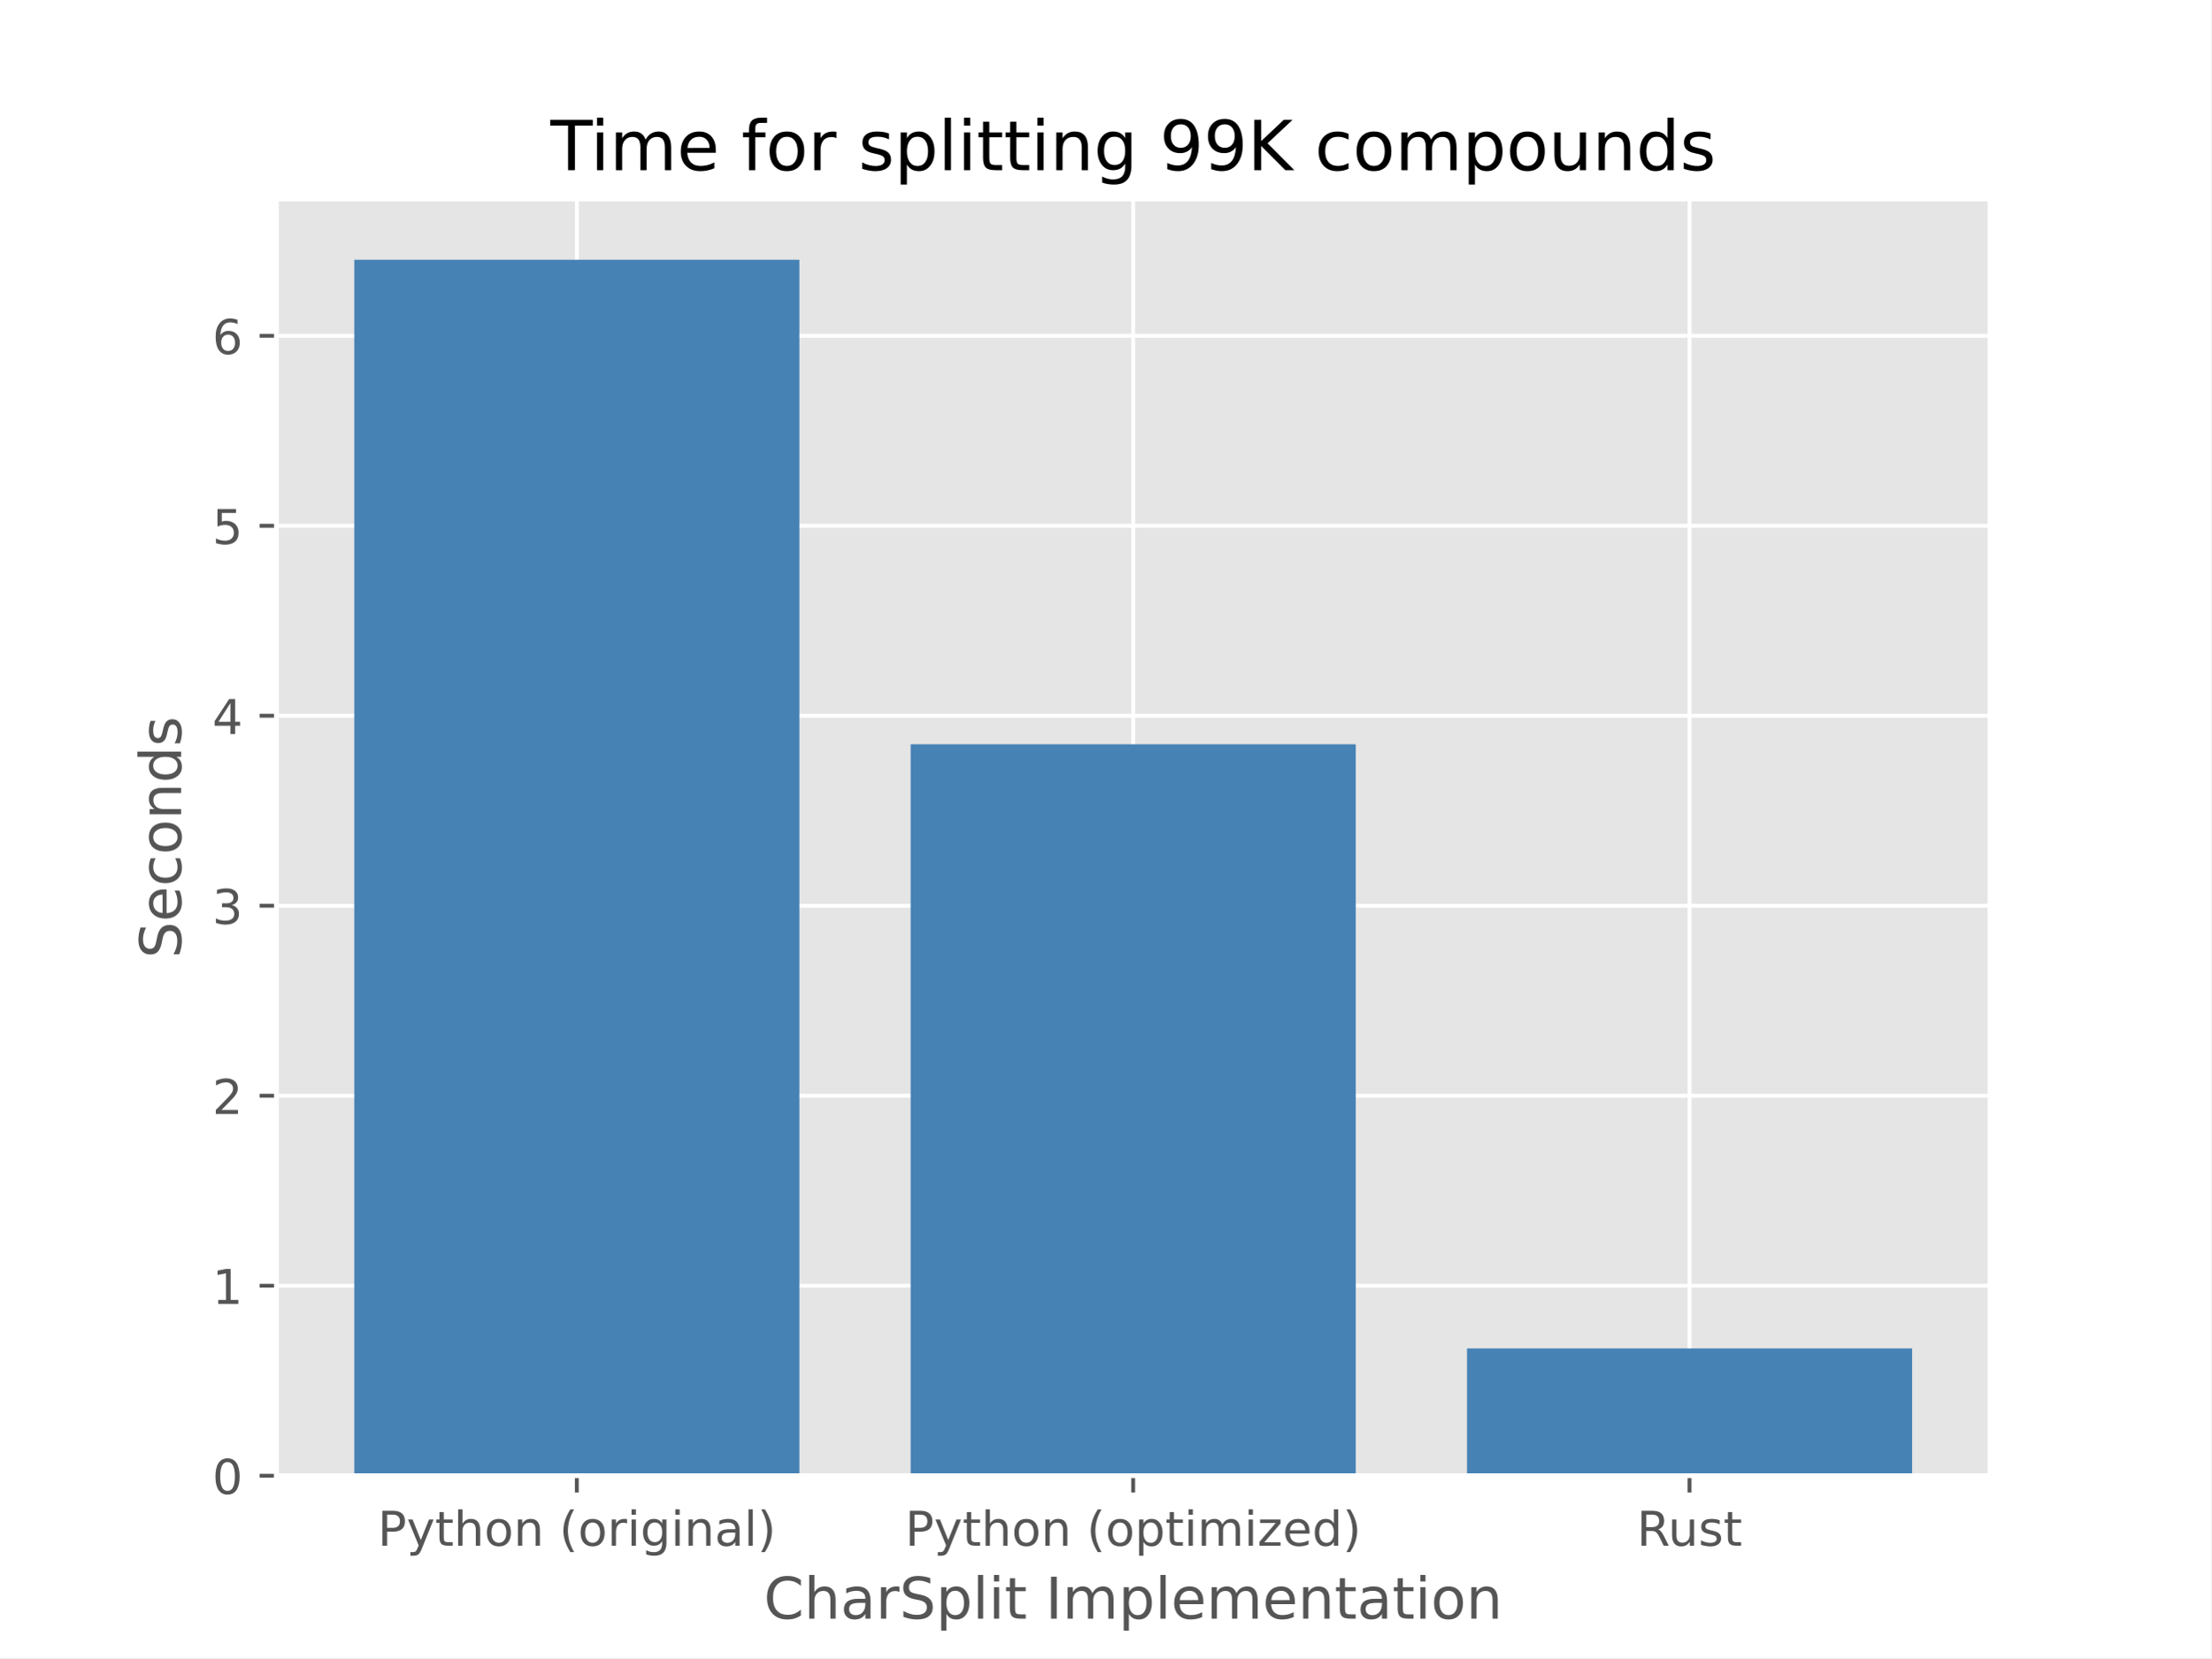
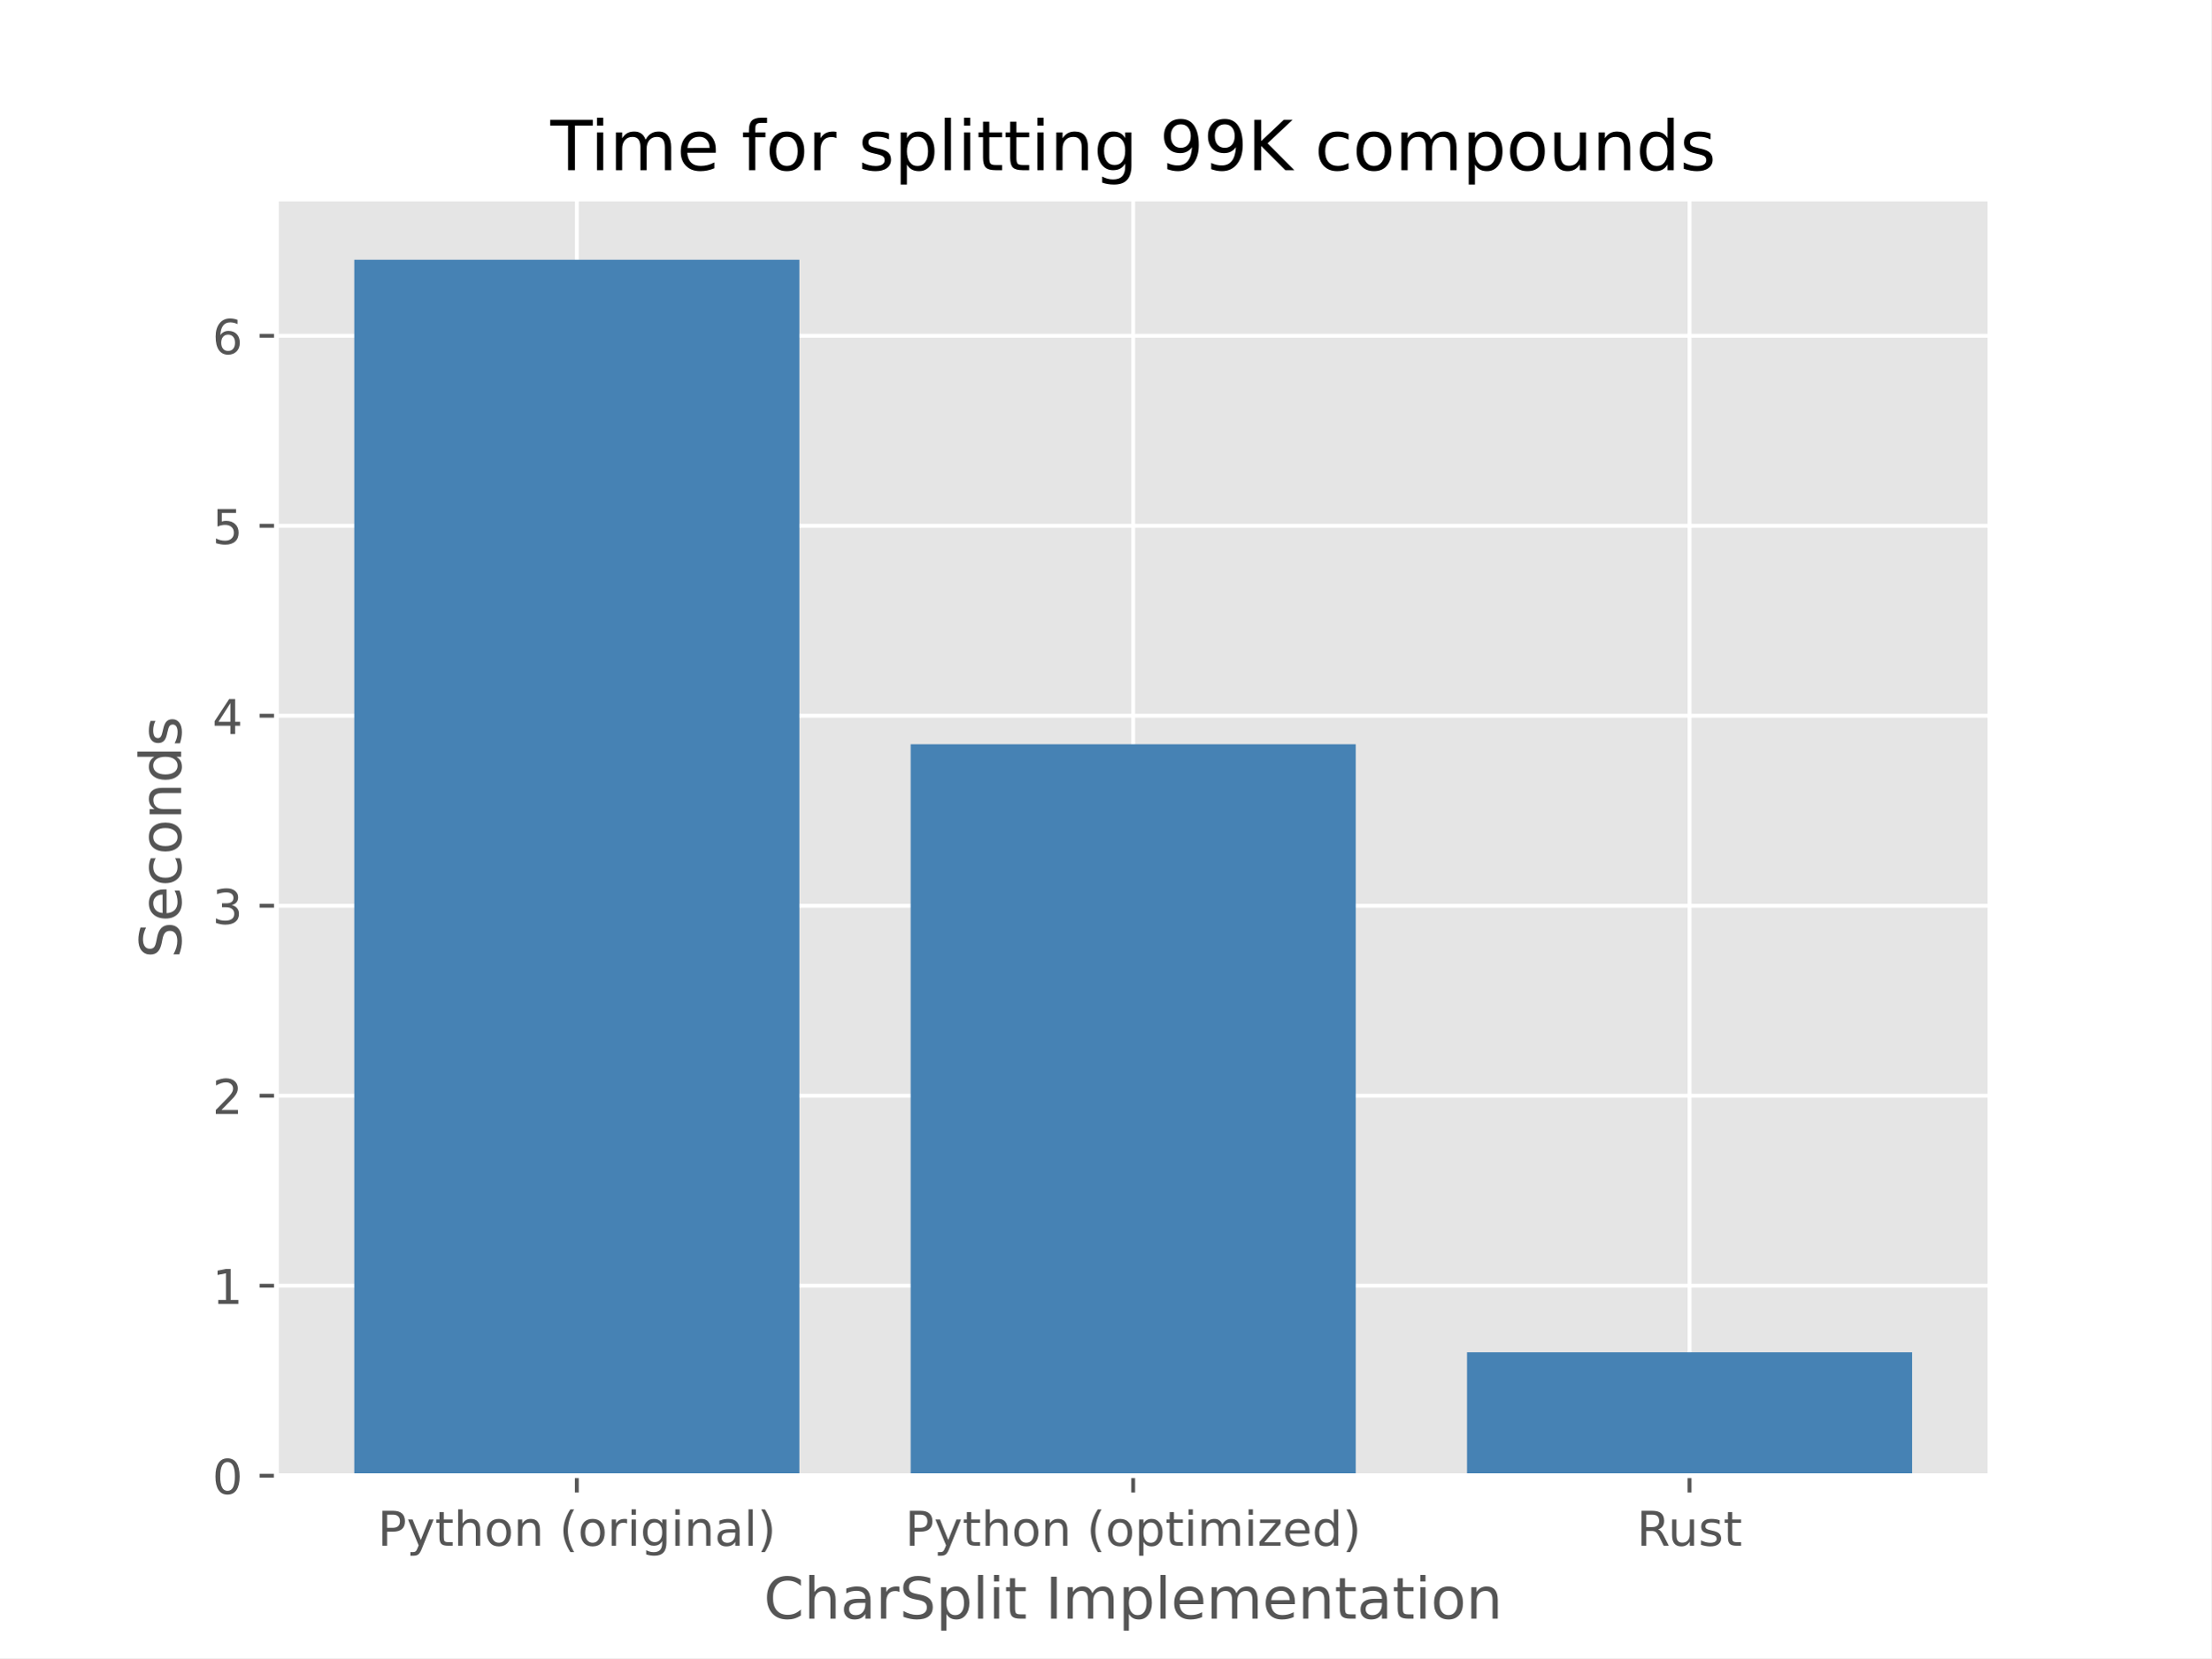
<svg xmlns="http://www.w3.org/2000/svg" xmlns:xlink="http://www.w3.org/1999/xlink" height="345.6pt" version="1.1" viewBox="0 0 460.8 345.6" width="460.8pt">
  <defs>
    <style type="text/css">*{stroke-linecap:butt;stroke-linejoin:round;}</style>
  </defs>
  <g id="figure_1">
    <g id="patch_1">
      <path d="M 0 345.6  L 460.8 345.6  L 460.8 0  L 0 0  z " style="fill:#ffffff;" />
    </g>
    <g id="axes_1">
      <g id="patch_2">
        <path d="M 57.6 307.584  L 414.72 307.584  L 414.72 41.472  L 57.6 41.472  z " style="fill:#e5e5e5;" />
      </g>
      <g id="matplotlib.axis_1">
        <g id="xtick_1">
          <g id="line2d_1">
-             <path clip-path="url(#p772a4f0991)" d="M 120.212 307.584  L 120.212 41.472  " style="fill:none;stroke:#ffffff;stroke-linecap:square;stroke-width:0.8;" />
+             <path clip-path="url(#p77867d7339)" d="M 120.212 307.584  L 120.212 41.472  " style="fill:none;stroke:#ffffff;stroke-linecap:square;stroke-width:0.8;" />
          </g>
          <g id="line2d_2">
            <defs>
-               <path d="M 0 0  L 0 3.5  " id="m61abc47ba5" style="stroke:#555555;stroke-width:0.8;" />
+               <path d="M 0 0  L 0 3.5  " id="m80992802ce" style="stroke:#555555;stroke-width:0.8;" />
            </defs>
            <g>
-               <use style="fill:#555555;stroke:#555555;stroke-width:0.8;" x="120.212" xlink:href="#m61abc47ba5" y="307.584" />
+               <use style="fill:#555555;stroke:#555555;stroke-width:0.8;" x="120.212" xlink:href="#m80992802ce" y="307.584" />
            </g>
          </g>
          <g id="text_1">
            <g style="fill:#555555;" transform="translate(78.70101 322.1824)scale(0.1 -0.1)">
              <defs>
                <path d="M 19.672 64.797  L 19.672 37.406  L 32.078 37.406  Q 38.969 37.406 42.719 40.969  Q 46.484 44.531 46.484 51.125  Q 46.484 57.672 42.719 61.234  Q 38.969 64.797 32.078 64.797  z M 9.812 72.906  L 32.078 72.906  Q 44.344 72.906 50.609 67.359  Q 56.891 61.812 56.891 51.125  Q 56.891 40.328 50.609 34.812  Q 44.344 29.297 32.078 29.297  L 19.672 29.297  L 19.672 0  L 9.812 0  z " id="DejaVuSans-80" />
                <path d="M 32.172 -5.078  Q 28.375 -14.844 24.75 -17.812  Q 21.141 -20.797 15.094 -20.797  L 7.906 -20.797  L 7.906 -13.281  L 13.188 -13.281  Q 16.891 -13.281 18.938 -11.516  Q 21 -9.766 23.484 -3.219  L 25.094 0.875  L 2.984 54.688  L 12.5 54.688  L 29.594 11.922  L 46.688 54.688  L 56.203 54.688  z " id="DejaVuSans-121" />
                <path d="M 18.312 70.219  L 18.312 54.688  L 36.812 54.688  L 36.812 47.703  L 18.312 47.703  L 18.312 18.016  Q 18.312 11.328 20.141 9.422  Q 21.969 7.516 27.594 7.516  L 36.812 7.516  L 36.812 0  L 27.594 0  Q 17.188 0 13.234 3.875  Q 9.281 7.766 9.281 18.016  L 9.281 47.703  L 2.688 47.703  L 2.688 54.688  L 9.281 54.688  L 9.281 70.219  z " id="DejaVuSans-116" />
                <path d="M 54.891 33.016  L 54.891 0  L 45.906 0  L 45.906 32.719  Q 45.906 40.484 42.875 44.328  Q 39.844 48.188 33.797 48.188  Q 26.516 48.188 22.312 43.547  Q 18.109 38.922 18.109 30.906  L 18.109 0  L 9.078 0  L 9.078 75.984  L 18.109 75.984  L 18.109 46.188  Q 21.344 51.125 25.703 53.562  Q 30.078 56 35.797 56  Q 45.219 56 50.047 50.172  Q 54.891 44.344 54.891 33.016  z " id="DejaVuSans-104" />
                <path d="M 30.609 48.391  Q 23.391 48.391 19.188 42.75  Q 14.984 37.109 14.984 27.297  Q 14.984 17.484 19.156 11.844  Q 23.344 6.203 30.609 6.203  Q 37.797 6.203 41.984 11.859  Q 46.188 17.531 46.188 27.297  Q 46.188 37.016 41.984 42.703  Q 37.797 48.391 30.609 48.391  z M 30.609 56  Q 42.328 56 49.016 48.375  Q 55.719 40.766 55.719 27.297  Q 55.719 13.875 49.016 6.219  Q 42.328 -1.422 30.609 -1.422  Q 18.844 -1.422 12.172 6.219  Q 5.516 13.875 5.516 27.297  Q 5.516 40.766 12.172 48.375  Q 18.844 56 30.609 56  z " id="DejaVuSans-111" />
                <path d="M 54.891 33.016  L 54.891 0  L 45.906 0  L 45.906 32.719  Q 45.906 40.484 42.875 44.328  Q 39.844 48.188 33.797 48.188  Q 26.516 48.188 22.312 43.547  Q 18.109 38.922 18.109 30.906  L 18.109 0  L 9.078 0  L 9.078 54.688  L 18.109 54.688  L 18.109 46.188  Q 21.344 51.125 25.703 53.562  Q 30.078 56 35.797 56  Q 45.219 56 50.047 50.172  Q 54.891 44.344 54.891 33.016  z " id="DejaVuSans-110" />
                <path id="DejaVuSans-32" />
                <path d="M 31 75.875  Q 24.469 64.656 21.281 53.656  Q 18.109 42.672 18.109 31.391  Q 18.109 20.125 21.312 9.062  Q 24.516 -2 31 -13.188  L 23.188 -13.188  Q 15.875 -1.703 12.234 9.375  Q 8.594 20.453 8.594 31.391  Q 8.594 42.281 12.203 53.312  Q 15.828 64.359 23.188 75.875  z " id="DejaVuSans-40" />
                <path d="M 41.109 46.297  Q 39.594 47.172 37.812 47.578  Q 36.031 48 33.891 48  Q 26.266 48 22.188 43.047  Q 18.109 38.094 18.109 28.812  L 18.109 0  L 9.078 0  L 9.078 54.688  L 18.109 54.688  L 18.109 46.188  Q 20.953 51.172 25.484 53.578  Q 30.031 56 36.531 56  Q 37.453 56 38.578 55.875  Q 39.703 55.766 41.062 55.516  z " id="DejaVuSans-114" />
                <path d="M 9.422 54.688  L 18.406 54.688  L 18.406 0  L 9.422 0  z M 9.422 75.984  L 18.406 75.984  L 18.406 64.594  L 9.422 64.594  z " id="DejaVuSans-105" />
                <path d="M 45.406 27.984  Q 45.406 37.75 41.375 43.109  Q 37.359 48.484 30.078 48.484  Q 22.859 48.484 18.828 43.109  Q 14.797 37.75 14.797 27.984  Q 14.797 18.266 18.828 12.891  Q 22.859 7.516 30.078 7.516  Q 37.359 7.516 41.375 12.891  Q 45.406 18.266 45.406 27.984  z M 54.391 6.781  Q 54.391 -7.172 48.188 -13.984  Q 42 -20.797 29.203 -20.797  Q 24.469 -20.797 20.266 -20.094  Q 16.062 -19.391 12.109 -17.922  L 12.109 -9.188  Q 16.062 -11.328 19.922 -12.344  Q 23.781 -13.375 27.781 -13.375  Q 36.625 -13.375 41.016 -8.766  Q 45.406 -4.156 45.406 5.172  L 45.406 9.625  Q 42.625 4.781 38.281 2.391  Q 33.938 0 27.875 0  Q 17.828 0 11.672 7.656  Q 5.516 15.328 5.516 27.984  Q 5.516 40.672 11.672 48.328  Q 17.828 56 27.875 56  Q 33.938 56 38.281 53.609  Q 42.625 51.219 45.406 46.391  L 45.406 54.688  L 54.391 54.688  z " id="DejaVuSans-103" />
                <path d="M 34.281 27.484  Q 23.391 27.484 19.188 25  Q 14.984 22.516 14.984 16.5  Q 14.984 11.719 18.141 8.906  Q 21.297 6.109 26.703 6.109  Q 34.188 6.109 38.703 11.406  Q 43.219 16.703 43.219 25.484  L 43.219 27.484  z M 52.203 31.203  L 52.203 0  L 43.219 0  L 43.219 8.297  Q 40.141 3.328 35.547 0.953  Q 30.953 -1.422 24.312 -1.422  Q 15.922 -1.422 10.953 3.297  Q 6 8.016 6 15.922  Q 6 25.141 12.172 29.828  Q 18.359 34.516 30.609 34.516  L 43.219 34.516  L 43.219 35.406  Q 43.219 41.609 39.141 45  Q 35.062 48.391 27.688 48.391  Q 23 48.391 18.547 47.266  Q 14.109 46.141 10.016 43.891  L 10.016 52.203  Q 14.938 54.109 19.578 55.047  Q 24.219 56 28.609 56  Q 40.484 56 46.344 49.844  Q 52.203 43.703 52.203 31.203  z " id="DejaVuSans-97" />
                <path d="M 9.422 75.984  L 18.406 75.984  L 18.406 0  L 9.422 0  z " id="DejaVuSans-108" />
                <path d="M 8.016 75.875  L 15.828 75.875  Q 23.141 64.359 26.781 53.312  Q 30.422 42.281 30.422 31.391  Q 30.422 20.453 26.781 9.375  Q 23.141 -1.703 15.828 -13.188  L 8.016 -13.188  Q 14.5 -2 17.703 9.062  Q 20.906 20.125 20.906 31.391  Q 20.906 42.672 17.703 53.656  Q 14.5 64.656 8.016 75.875  z " id="DejaVuSans-41" />
              </defs>
              <use xlink:href="#DejaVuSans-80" />
              <use x="60.303" xlink:href="#DejaVuSans-121" />
              <use x="119.482" xlink:href="#DejaVuSans-116" />
              <use x="158.691" xlink:href="#DejaVuSans-104" />
              <use x="222.07" xlink:href="#DejaVuSans-111" />
              <use x="283.252" xlink:href="#DejaVuSans-110" />
              <use x="346.631" xlink:href="#DejaVuSans-32" />
              <use x="378.418" xlink:href="#DejaVuSans-40" />
              <use x="417.432" xlink:href="#DejaVuSans-111" />
              <use x="478.613" xlink:href="#DejaVuSans-114" />
              <use x="519.727" xlink:href="#DejaVuSans-105" />
              <use x="547.51" xlink:href="#DejaVuSans-103" />
              <use x="610.986" xlink:href="#DejaVuSans-105" />
              <use x="638.77" xlink:href="#DejaVuSans-110" />
              <use x="702.148" xlink:href="#DejaVuSans-97" />
              <use x="763.428" xlink:href="#DejaVuSans-108" />
              <use x="791.211" xlink:href="#DejaVuSans-41" />
            </g>
          </g>
        </g>
        <g id="xtick_2">
          <g id="line2d_3">
-             <path clip-path="url(#p772a4f0991)" d="M 236.16 307.584  L 236.16 41.472  " style="fill:none;stroke:#ffffff;stroke-linecap:square;stroke-width:0.8;" />
+             <path clip-path="url(#p77867d7339)" d="M 236.16 307.584  L 236.16 41.472  " style="fill:none;stroke:#ffffff;stroke-linecap:square;stroke-width:0.8;" />
          </g>
          <g id="line2d_4">
            <g>
-               <use style="fill:#555555;stroke:#555555;stroke-width:0.8;" x="236.16" xlink:href="#m61abc47ba5" y="307.584" />
+               <use style="fill:#555555;stroke:#555555;stroke-width:0.8;" x="236.16" xlink:href="#m80992802ce" y="307.584" />
            </g>
          </g>
          <g id="text_2">
            <g style="fill:#555555;" transform="translate(188.6209 322.1824)scale(0.1 -0.1)">
              <defs>
                <path d="M 18.109 8.203  L 18.109 -20.797  L 9.078 -20.797  L 9.078 54.688  L 18.109 54.688  L 18.109 46.391  Q 20.953 51.266 25.266 53.625  Q 29.594 56 35.594 56  Q 45.562 56 51.781 48.094  Q 58.016 40.188 58.016 27.297  Q 58.016 14.406 51.781 6.484  Q 45.562 -1.422 35.594 -1.422  Q 29.594 -1.422 25.266 0.953  Q 20.953 3.328 18.109 8.203  z M 48.688 27.297  Q 48.688 37.203 44.609 42.844  Q 40.531 48.484 33.406 48.484  Q 26.266 48.484 22.188 42.844  Q 18.109 37.203 18.109 27.297  Q 18.109 17.391 22.188 11.75  Q 26.266 6.109 33.406 6.109  Q 40.531 6.109 44.609 11.75  Q 48.688 17.391 48.688 27.297  z " id="DejaVuSans-112" />
                <path d="M 52 44.188  Q 55.375 50.25 60.062 53.125  Q 64.75 56 71.094 56  Q 79.641 56 84.281 50.016  Q 88.922 44.047 88.922 33.016  L 88.922 0  L 79.891 0  L 79.891 32.719  Q 79.891 40.578 77.094 44.375  Q 74.312 48.188 68.609 48.188  Q 61.625 48.188 57.562 43.547  Q 53.516 38.922 53.516 30.906  L 53.516 0  L 44.484 0  L 44.484 32.719  Q 44.484 40.625 41.703 44.406  Q 38.922 48.188 33.109 48.188  Q 26.219 48.188 22.156 43.531  Q 18.109 38.875 18.109 30.906  L 18.109 0  L 9.078 0  L 9.078 54.688  L 18.109 54.688  L 18.109 46.188  Q 21.188 51.219 25.484 53.609  Q 29.781 56 35.688 56  Q 41.656 56 45.828 52.969  Q 50 49.953 52 44.188  z " id="DejaVuSans-109" />
                <path d="M 5.516 54.688  L 48.188 54.688  L 48.188 46.484  L 14.406 7.172  L 48.188 7.172  L 48.188 0  L 4.297 0  L 4.297 8.203  L 38.094 47.516  L 5.516 47.516  z " id="DejaVuSans-122" />
                <path d="M 56.203 29.594  L 56.203 25.203  L 14.891 25.203  Q 15.484 15.922 20.484 11.062  Q 25.484 6.203 34.422 6.203  Q 39.594 6.203 44.453 7.469  Q 49.312 8.734 54.109 11.281  L 54.109 2.781  Q 49.266 0.734 44.188 -0.344  Q 39.109 -1.422 33.891 -1.422  Q 20.797 -1.422 13.156 6.188  Q 5.516 13.812 5.516 26.812  Q 5.516 40.234 12.766 48.109  Q 20.016 56 32.328 56  Q 43.359 56 49.781 48.891  Q 56.203 41.797 56.203 29.594  z M 47.219 32.234  Q 47.125 39.594 43.094 43.984  Q 39.062 48.391 32.422 48.391  Q 24.906 48.391 20.391 44.141  Q 15.875 39.891 15.188 32.172  z " id="DejaVuSans-101" />
                <path d="M 45.406 46.391  L 45.406 75.984  L 54.391 75.984  L 54.391 0  L 45.406 0  L 45.406 8.203  Q 42.578 3.328 38.25 0.953  Q 33.938 -1.422 27.875 -1.422  Q 17.969 -1.422 11.734 6.484  Q 5.516 14.406 5.516 27.297  Q 5.516 40.188 11.734 48.094  Q 17.969 56 27.875 56  Q 33.938 56 38.25 53.625  Q 42.578 51.266 45.406 46.391  z M 14.797 27.297  Q 14.797 17.391 18.875 11.75  Q 22.953 6.109 30.078 6.109  Q 37.203 6.109 41.297 11.75  Q 45.406 17.391 45.406 27.297  Q 45.406 37.203 41.297 42.844  Q 37.203 48.484 30.078 48.484  Q 22.953 48.484 18.875 42.844  Q 14.797 37.203 14.797 27.297  z " id="DejaVuSans-100" />
              </defs>
              <use xlink:href="#DejaVuSans-80" />
              <use x="60.303" xlink:href="#DejaVuSans-121" />
              <use x="119.482" xlink:href="#DejaVuSans-116" />
              <use x="158.691" xlink:href="#DejaVuSans-104" />
              <use x="222.07" xlink:href="#DejaVuSans-111" />
              <use x="283.252" xlink:href="#DejaVuSans-110" />
              <use x="346.631" xlink:href="#DejaVuSans-32" />
              <use x="378.418" xlink:href="#DejaVuSans-40" />
              <use x="417.432" xlink:href="#DejaVuSans-111" />
              <use x="478.613" xlink:href="#DejaVuSans-112" />
              <use x="542.09" xlink:href="#DejaVuSans-116" />
              <use x="581.299" xlink:href="#DejaVuSans-105" />
              <use x="609.082" xlink:href="#DejaVuSans-109" />
              <use x="706.494" xlink:href="#DejaVuSans-105" />
              <use x="734.277" xlink:href="#DejaVuSans-122" />
              <use x="786.768" xlink:href="#DejaVuSans-101" />
              <use x="848.291" xlink:href="#DejaVuSans-100" />
              <use x="911.768" xlink:href="#DejaVuSans-41" />
            </g>
          </g>
        </g>
        <g id="xtick_3">
          <g id="line2d_5">
-             <path clip-path="url(#p772a4f0991)" d="M 352.108 307.584  L 352.108 41.472  " style="fill:none;stroke:#ffffff;stroke-linecap:square;stroke-width:0.8;" />
+             <path clip-path="url(#p77867d7339)" d="M 352.108 307.584  L 352.108 41.472  " style="fill:none;stroke:#ffffff;stroke-linecap:square;stroke-width:0.8;" />
          </g>
          <g id="line2d_6">
            <g>
-               <use style="fill:#555555;stroke:#555555;stroke-width:0.8;" x="352.108" xlink:href="#m61abc47ba5" y="307.584" />
+               <use style="fill:#555555;stroke:#555555;stroke-width:0.8;" x="352.108" xlink:href="#m80992802ce" y="307.584" />
            </g>
          </g>
          <g id="text_3">
            <g style="fill:#555555;" transform="translate(341.1252 322.1824)scale(0.1 -0.1)">
              <defs>
                <path d="M 44.391 34.188  Q 47.562 33.109 50.562 29.594  Q 53.562 26.078 56.594 19.922  L 66.609 0  L 56 0  L 46.688 18.703  Q 43.062 26.031 39.672 28.422  Q 36.281 30.812 30.422 30.812  L 19.672 30.812  L 19.672 0  L 9.812 0  L 9.812 72.906  L 32.078 72.906  Q 44.578 72.906 50.734 67.672  Q 56.891 62.453 56.891 51.906  Q 56.891 45.016 53.688 40.469  Q 50.484 35.938 44.391 34.188  z M 19.672 64.797  L 19.672 38.922  L 32.078 38.922  Q 39.203 38.922 42.844 42.219  Q 46.484 45.516 46.484 51.906  Q 46.484 58.297 42.844 61.547  Q 39.203 64.797 32.078 64.797  z " id="DejaVuSans-82" />
                <path d="M 8.5 21.578  L 8.5 54.688  L 17.484 54.688  L 17.484 21.922  Q 17.484 14.156 20.5 10.266  Q 23.531 6.391 29.594 6.391  Q 36.859 6.391 41.078 11.031  Q 45.312 15.672 45.312 23.688  L 45.312 54.688  L 54.297 54.688  L 54.297 0  L 45.312 0  L 45.312 8.406  Q 42.047 3.422 37.719 1  Q 33.406 -1.422 27.688 -1.422  Q 18.266 -1.422 13.375 4.438  Q 8.5 10.297 8.5 21.578  z M 31.109 56  z " id="DejaVuSans-117" />
                <path d="M 44.281 53.078  L 44.281 44.578  Q 40.484 46.531 36.375 47.5  Q 32.281 48.484 27.875 48.484  Q 21.188 48.484 17.844 46.438  Q 14.5 44.391 14.5 40.281  Q 14.5 37.156 16.891 35.375  Q 19.281 33.594 26.516 31.984  L 29.594 31.297  Q 39.156 29.25 43.188 25.516  Q 47.219 21.781 47.219 15.094  Q 47.219 7.469 41.188 3.016  Q 35.156 -1.422 24.609 -1.422  Q 20.219 -1.422 15.453 -0.562  Q 10.688 0.297 5.422 2  L 5.422 11.281  Q 10.406 8.688 15.234 7.391  Q 20.062 6.109 24.812 6.109  Q 31.156 6.109 34.562 8.281  Q 37.984 10.453 37.984 14.406  Q 37.984 18.062 35.516 20.016  Q 33.062 21.969 24.703 23.781  L 21.578 24.516  Q 13.234 26.266 9.516 29.906  Q 5.812 33.547 5.812 39.891  Q 5.812 47.609 11.281 51.797  Q 16.75 56 26.812 56  Q 31.781 56 36.172 55.266  Q 40.578 54.547 44.281 53.078  z " id="DejaVuSans-115" />
              </defs>
              <use xlink:href="#DejaVuSans-82" />
              <use x="64.982" xlink:href="#DejaVuSans-117" />
              <use x="128.361" xlink:href="#DejaVuSans-115" />
              <use x="180.461" xlink:href="#DejaVuSans-116" />
            </g>
          </g>
        </g>
        <g id="text_4">
          <g style="fill:#555555;" transform="translate(159.1706 337.3802)scale(0.12 -0.12)">
            <defs>
              <path d="M 64.406 67.281  L 64.406 56.891  Q 59.422 61.531 53.781 63.812  Q 48.141 66.109 41.797 66.109  Q 29.297 66.109 22.656 58.469  Q 16.016 50.828 16.016 36.375  Q 16.016 21.969 22.656 14.328  Q 29.297 6.688 41.797 6.688  Q 48.141 6.688 53.781 8.984  Q 59.422 11.281 64.406 15.922  L 64.406 5.609  Q 59.234 2.094 53.438 0.328  Q 47.656 -1.422 41.219 -1.422  Q 24.656 -1.422 15.125 8.703  Q 5.609 18.844 5.609 36.375  Q 5.609 53.953 15.125 64.078  Q 24.656 74.219 41.219 74.219  Q 47.75 74.219 53.531 72.484  Q 59.328 70.75 64.406 67.281  z " id="DejaVuSans-67" />
              <path d="M 53.516 70.516  L 53.516 60.891  Q 47.906 63.578 42.922 64.891  Q 37.938 66.219 33.297 66.219  Q 25.25 66.219 20.875 63.094  Q 16.5 59.969 16.5 54.203  Q 16.5 49.359 19.406 46.891  Q 22.312 44.438 30.422 42.922  L 36.375 41.703  Q 47.406 39.594 52.656 34.297  Q 57.906 29 57.906 20.125  Q 57.906 9.516 50.797 4.047  Q 43.703 -1.422 29.984 -1.422  Q 24.812 -1.422 18.969 -0.25  Q 13.141 0.922 6.891 3.219  L 6.891 13.375  Q 12.891 10.016 18.656 8.297  Q 24.422 6.594 29.984 6.594  Q 38.422 6.594 43.016 9.906  Q 47.609 13.234 47.609 19.391  Q 47.609 24.75 44.312 27.781  Q 41.016 30.812 33.5 32.328  L 27.484 33.5  Q 16.453 35.688 11.516 40.375  Q 6.594 45.062 6.594 53.422  Q 6.594 63.094 13.406 68.656  Q 20.219 74.219 32.172 74.219  Q 37.312 74.219 42.625 73.281  Q 47.953 72.359 53.516 70.516  z " id="DejaVuSans-83" />
              <path d="M 9.812 72.906  L 19.672 72.906  L 19.672 0  L 9.812 0  z " id="DejaVuSans-73" />
            </defs>
            <use xlink:href="#DejaVuSans-67" />
            <use x="69.824" xlink:href="#DejaVuSans-104" />
            <use x="133.203" xlink:href="#DejaVuSans-97" />
            <use x="194.482" xlink:href="#DejaVuSans-114" />
            <use x="235.596" xlink:href="#DejaVuSans-83" />
            <use x="299.072" xlink:href="#DejaVuSans-112" />
            <use x="362.549" xlink:href="#DejaVuSans-108" />
            <use x="390.332" xlink:href="#DejaVuSans-105" />
            <use x="418.115" xlink:href="#DejaVuSans-116" />
            <use x="457.324" xlink:href="#DejaVuSans-32" />
            <use x="489.111" xlink:href="#DejaVuSans-73" />
            <use x="518.604" xlink:href="#DejaVuSans-109" />
            <use x="616.016" xlink:href="#DejaVuSans-112" />
            <use x="679.492" xlink:href="#DejaVuSans-108" />
            <use x="707.275" xlink:href="#DejaVuSans-101" />
            <use x="768.799" xlink:href="#DejaVuSans-109" />
            <use x="866.211" xlink:href="#DejaVuSans-101" />
            <use x="927.734" xlink:href="#DejaVuSans-110" />
            <use x="991.113" xlink:href="#DejaVuSans-116" />
            <use x="1030.322" xlink:href="#DejaVuSans-97" />
            <use x="1091.602" xlink:href="#DejaVuSans-116" />
            <use x="1130.811" xlink:href="#DejaVuSans-105" />
            <use x="1158.594" xlink:href="#DejaVuSans-111" />
            <use x="1219.775" xlink:href="#DejaVuSans-110" />
          </g>
        </g>
      </g>
      <g id="matplotlib.axis_2">
        <g id="ytick_1">
          <g id="line2d_7">
-             <path clip-path="url(#p772a4f0991)" d="M 57.6 307.584  L 414.72 307.584  " style="fill:none;stroke:#ffffff;stroke-linecap:square;stroke-width:0.8;" />
+             <path clip-path="url(#p77867d7339)" d="M 57.6 307.584  L 414.72 307.584  " style="fill:none;stroke:#ffffff;stroke-linecap:square;stroke-width:0.8;" />
          </g>
          <g id="line2d_8">
            <defs>
-               <path d="M 0 0  L -3.5 0  " id="mdd69f0a2cd" style="stroke:#555555;stroke-width:0.8;" />
+               <path d="M 0 0  L -3.5 0  " id="m55e245d218" style="stroke:#555555;stroke-width:0.8;" />
            </defs>
            <g>
-               <use style="fill:#555555;stroke:#555555;stroke-width:0.8;" x="57.6" xlink:href="#mdd69f0a2cd" y="307.584" />
+               <use style="fill:#555555;stroke:#555555;stroke-width:0.8;" x="57.6" xlink:href="#m55e245d218" y="307.584" />
            </g>
          </g>
          <g id="text_5">
            <g style="fill:#555555;" transform="translate(44.2375 311.3832)scale(0.1 -0.1)">
              <defs>
                <path d="M 31.781 66.406  Q 24.172 66.406 20.328 58.906  Q 16.5 51.422 16.5 36.375  Q 16.5 21.391 20.328 13.891  Q 24.172 6.391 31.781 6.391  Q 39.453 6.391 43.281 13.891  Q 47.125 21.391 47.125 36.375  Q 47.125 51.422 43.281 58.906  Q 39.453 66.406 31.781 66.406  z M 31.781 74.219  Q 44.047 74.219 50.516 64.516  Q 56.984 54.828 56.984 36.375  Q 56.984 17.969 50.516 8.266  Q 44.047 -1.422 31.781 -1.422  Q 19.531 -1.422 13.062 8.266  Q 6.594 17.969 6.594 36.375  Q 6.594 54.828 13.062 64.516  Q 19.531 74.219 31.781 74.219  z " id="DejaVuSans-48" />
              </defs>
              <use xlink:href="#DejaVuSans-48" />
            </g>
          </g>
        </g>
        <g id="ytick_2">
          <g id="line2d_9">
-             <path clip-path="url(#p772a4f0991)" d="M 57.6 267.984  L 414.72 267.984  " style="fill:none;stroke:#ffffff;stroke-linecap:square;stroke-width:0.8;" />
+             <path clip-path="url(#p77867d7339)" d="M 57.6 267.984  L 414.72 267.984  " style="fill:none;stroke:#ffffff;stroke-linecap:square;stroke-width:0.8;" />
          </g>
          <g id="line2d_10">
            <g>
-               <use style="fill:#555555;stroke:#555555;stroke-width:0.8;" x="57.6" xlink:href="#mdd69f0a2cd" y="267.984" />
+               <use style="fill:#555555;stroke:#555555;stroke-width:0.8;" x="57.6" xlink:href="#m55e245d218" y="267.984" />
            </g>
          </g>
          <g id="text_6">
            <g style="fill:#555555;" transform="translate(44.2375 271.7832)scale(0.1 -0.1)">
              <defs>
                <path d="M 12.406 8.297  L 28.516 8.297  L 28.516 63.922  L 10.984 60.406  L 10.984 69.391  L 28.422 72.906  L 38.281 72.906  L 38.281 8.297  L 54.391 8.297  L 54.391 0  L 12.406 0  z " id="DejaVuSans-49" />
              </defs>
              <use xlink:href="#DejaVuSans-49" />
            </g>
          </g>
        </g>
        <g id="ytick_3">
          <g id="line2d_11">
-             <path clip-path="url(#p772a4f0991)" d="M 57.6 228.384  L 414.72 228.384  " style="fill:none;stroke:#ffffff;stroke-linecap:square;stroke-width:0.8;" />
+             <path clip-path="url(#p77867d7339)" d="M 57.6 228.384  L 414.72 228.384  " style="fill:none;stroke:#ffffff;stroke-linecap:square;stroke-width:0.8;" />
          </g>
          <g id="line2d_12">
            <g>
-               <use style="fill:#555555;stroke:#555555;stroke-width:0.8;" x="57.6" xlink:href="#mdd69f0a2cd" y="228.384" />
+               <use style="fill:#555555;stroke:#555555;stroke-width:0.8;" x="57.6" xlink:href="#m55e245d218" y="228.384" />
            </g>
          </g>
          <g id="text_7">
            <g style="fill:#555555;" transform="translate(44.2375 232.1832)scale(0.1 -0.1)">
              <defs>
                <path d="M 19.188 8.297  L 53.609 8.297  L 53.609 0  L 7.328 0  L 7.328 8.297  Q 12.938 14.109 22.625 23.891  Q 32.328 33.688 34.812 36.531  Q 39.547 41.844 41.422 45.531  Q 43.312 49.219 43.312 52.781  Q 43.312 58.594 39.234 62.25  Q 35.156 65.922 28.609 65.922  Q 23.969 65.922 18.812 64.312  Q 13.672 62.703 7.812 59.422  L 7.812 69.391  Q 13.766 71.781 18.938 73  Q 24.125 74.219 28.422 74.219  Q 39.75 74.219 46.484 68.547  Q 53.219 62.891 53.219 53.422  Q 53.219 48.922 51.531 44.891  Q 49.859 40.875 45.406 35.406  Q 44.188 33.984 37.641 27.219  Q 31.109 20.453 19.188 8.297  z " id="DejaVuSans-50" />
              </defs>
              <use xlink:href="#DejaVuSans-50" />
            </g>
          </g>
        </g>
        <g id="ytick_4">
          <g id="line2d_13">
-             <path clip-path="url(#p772a4f0991)" d="M 57.6 188.784  L 414.72 188.784  " style="fill:none;stroke:#ffffff;stroke-linecap:square;stroke-width:0.8;" />
+             <path clip-path="url(#p77867d7339)" d="M 57.6 188.784  L 414.72 188.784  " style="fill:none;stroke:#ffffff;stroke-linecap:square;stroke-width:0.8;" />
          </g>
          <g id="line2d_14">
            <g>
-               <use style="fill:#555555;stroke:#555555;stroke-width:0.8;" x="57.6" xlink:href="#mdd69f0a2cd" y="188.784" />
+               <use style="fill:#555555;stroke:#555555;stroke-width:0.8;" x="57.6" xlink:href="#m55e245d218" y="188.784" />
            </g>
          </g>
          <g id="text_8">
            <g style="fill:#555555;" transform="translate(44.2375 192.5832)scale(0.1 -0.1)">
              <defs>
                <path d="M 40.578 39.312  Q 47.656 37.797 51.625 33  Q 55.609 28.219 55.609 21.188  Q 55.609 10.406 48.188 4.484  Q 40.766 -1.422 27.094 -1.422  Q 22.516 -1.422 17.656 -0.516  Q 12.797 0.391 7.625 2.203  L 7.625 11.719  Q 11.719 9.328 16.594 8.109  Q 21.484 6.891 26.812 6.891  Q 36.078 6.891 40.938 10.547  Q 45.797 14.203 45.797 21.188  Q 45.797 27.641 41.281 31.266  Q 36.766 34.906 28.719 34.906  L 20.219 34.906  L 20.219 43.016  L 29.109 43.016  Q 36.375 43.016 40.234 45.922  Q 44.094 48.828 44.094 54.297  Q 44.094 59.906 40.109 62.906  Q 36.141 65.922 28.719 65.922  Q 24.656 65.922 20.016 65.031  Q 15.375 64.156 9.812 62.312  L 9.812 71.094  Q 15.438 72.656 20.344 73.438  Q 25.25 74.219 29.594 74.219  Q 40.828 74.219 47.359 69.109  Q 53.906 64.016 53.906 55.328  Q 53.906 49.266 50.438 45.094  Q 46.969 40.922 40.578 39.312  z " id="DejaVuSans-51" />
              </defs>
              <use xlink:href="#DejaVuSans-51" />
            </g>
          </g>
        </g>
        <g id="ytick_5">
          <g id="line2d_15">
-             <path clip-path="url(#p772a4f0991)" d="M 57.6 149.184  L 414.72 149.184  " style="fill:none;stroke:#ffffff;stroke-linecap:square;stroke-width:0.8;" />
+             <path clip-path="url(#p77867d7339)" d="M 57.6 149.184  L 414.72 149.184  " style="fill:none;stroke:#ffffff;stroke-linecap:square;stroke-width:0.8;" />
          </g>
          <g id="line2d_16">
            <g>
-               <use style="fill:#555555;stroke:#555555;stroke-width:0.8;" x="57.6" xlink:href="#mdd69f0a2cd" y="149.184" />
+               <use style="fill:#555555;stroke:#555555;stroke-width:0.8;" x="57.6" xlink:href="#m55e245d218" y="149.184" />
            </g>
          </g>
          <g id="text_9">
            <g style="fill:#555555;" transform="translate(44.2375 152.9832)scale(0.1 -0.1)">
              <defs>
                <path d="M 37.797 64.312  L 12.891 25.391  L 37.797 25.391  z M 35.203 72.906  L 47.609 72.906  L 47.609 25.391  L 58.016 25.391  L 58.016 17.188  L 47.609 17.188  L 47.609 0  L 37.797 0  L 37.797 17.188  L 4.891 17.188  L 4.891 26.703  z " id="DejaVuSans-52" />
              </defs>
              <use xlink:href="#DejaVuSans-52" />
            </g>
          </g>
        </g>
        <g id="ytick_6">
          <g id="line2d_17">
-             <path clip-path="url(#p772a4f0991)" d="M 57.6 109.584  L 414.72 109.584  " style="fill:none;stroke:#ffffff;stroke-linecap:square;stroke-width:0.8;" />
+             <path clip-path="url(#p77867d7339)" d="M 57.6 109.584  L 414.72 109.584  " style="fill:none;stroke:#ffffff;stroke-linecap:square;stroke-width:0.8;" />
          </g>
          <g id="line2d_18">
            <g>
-               <use style="fill:#555555;stroke:#555555;stroke-width:0.8;" x="57.6" xlink:href="#mdd69f0a2cd" y="109.584" />
+               <use style="fill:#555555;stroke:#555555;stroke-width:0.8;" x="57.6" xlink:href="#m55e245d218" y="109.584" />
            </g>
          </g>
          <g id="text_10">
            <g style="fill:#555555;" transform="translate(44.2375 113.3832)scale(0.1 -0.1)">
              <defs>
                <path d="M 10.797 72.906  L 49.516 72.906  L 49.516 64.594  L 19.828 64.594  L 19.828 46.734  Q 21.969 47.469 24.109 47.828  Q 26.266 48.188 28.422 48.188  Q 40.625 48.188 47.75 41.5  Q 54.891 34.812 54.891 23.391  Q 54.891 11.625 47.562 5.094  Q 40.234 -1.422 26.906 -1.422  Q 22.312 -1.422 17.547 -0.641  Q 12.797 0.141 7.719 1.703  L 7.719 11.625  Q 12.109 9.234 16.797 8.062  Q 21.484 6.891 26.703 6.891  Q 35.156 6.891 40.078 11.328  Q 45.016 15.766 45.016 23.391  Q 45.016 31 40.078 35.438  Q 35.156 39.891 26.703 39.891  Q 22.75 39.891 18.812 39.016  Q 14.891 38.141 10.797 36.281  z " id="DejaVuSans-53" />
              </defs>
              <use xlink:href="#DejaVuSans-53" />
            </g>
          </g>
        </g>
        <g id="ytick_7">
          <g id="line2d_19">
-             <path clip-path="url(#p772a4f0991)" d="M 57.6 69.984  L 414.72 69.984  " style="fill:none;stroke:#ffffff;stroke-linecap:square;stroke-width:0.8;" />
+             <path clip-path="url(#p77867d7339)" d="M 57.6 69.984  L 414.72 69.984  " style="fill:none;stroke:#ffffff;stroke-linecap:square;stroke-width:0.8;" />
          </g>
          <g id="line2d_20">
            <g>
-               <use style="fill:#555555;stroke:#555555;stroke-width:0.8;" x="57.6" xlink:href="#mdd69f0a2cd" y="69.984" />
+               <use style="fill:#555555;stroke:#555555;stroke-width:0.8;" x="57.6" xlink:href="#m55e245d218" y="69.984" />
            </g>
          </g>
          <g id="text_11">
            <g style="fill:#555555;" transform="translate(44.2375 73.78322)scale(0.1 -0.1)">
              <defs>
                <path d="M 33.016 40.375  Q 26.375 40.375 22.484 35.828  Q 18.609 31.297 18.609 23.391  Q 18.609 15.531 22.484 10.953  Q 26.375 6.391 33.016 6.391  Q 39.656 6.391 43.531 10.953  Q 47.406 15.531 47.406 23.391  Q 47.406 31.297 43.531 35.828  Q 39.656 40.375 33.016 40.375  z M 52.594 71.297  L 52.594 62.312  Q 48.875 64.062 45.094 64.984  Q 41.312 65.922 37.594 65.922  Q 27.828 65.922 22.672 59.328  Q 17.531 52.734 16.797 39.406  Q 19.672 43.656 24.016 45.922  Q 28.375 48.188 33.594 48.188  Q 44.578 48.188 50.953 41.516  Q 57.328 34.859 57.328 23.391  Q 57.328 12.156 50.688 5.359  Q 44.047 -1.422 33.016 -1.422  Q 20.359 -1.422 13.672 8.266  Q 6.984 17.969 6.984 36.375  Q 6.984 53.656 15.188 63.938  Q 23.391 74.219 37.203 74.219  Q 40.922 74.219 44.703 73.484  Q 48.484 72.75 52.594 71.297  z " id="DejaVuSans-54" />
              </defs>
              <use xlink:href="#DejaVuSans-54" />
            </g>
          </g>
        </g>
        <g id="text_12">
          <g style="fill:#555555;" transform="translate(37.74188 199.7364)rotate(-90)scale(0.12 -0.12)">
            <defs>
              <path d="M 48.781 52.594  L 48.781 44.188  Q 44.969 46.297 41.141 47.344  Q 37.312 48.391 33.406 48.391  Q 24.656 48.391 19.812 42.844  Q 14.984 37.312 14.984 27.297  Q 14.984 17.281 19.812 11.734  Q 24.656 6.203 33.406 6.203  Q 37.312 6.203 41.141 7.25  Q 44.969 8.297 48.781 10.406  L 48.781 2.094  Q 45.016 0.344 40.984 -0.531  Q 36.969 -1.422 32.422 -1.422  Q 20.062 -1.422 12.781 6.344  Q 5.516 14.109 5.516 27.297  Q 5.516 40.672 12.859 48.328  Q 20.219 56 33.016 56  Q 37.156 56 41.109 55.141  Q 45.062 54.297 48.781 52.594  z " id="DejaVuSans-99" />
            </defs>
            <use xlink:href="#DejaVuSans-83" />
            <use x="63.477" xlink:href="#DejaVuSans-101" />
            <use x="125" xlink:href="#DejaVuSans-99" />
            <use x="179.98" xlink:href="#DejaVuSans-111" />
            <use x="241.162" xlink:href="#DejaVuSans-110" />
            <use x="304.541" xlink:href="#DejaVuSans-100" />
            <use x="368.018" xlink:href="#DejaVuSans-115" />
          </g>
        </g>
      </g>
      <g id="patch_3">
-         <path clip-path="url(#p772a4f0991)" d="M 73.833 307.584  L 166.591 307.584  L 166.591 54.144  L 73.833 54.144  z " style="fill:#4682b4;" />
+         <path clip-path="url(#p77867d7339)" d="M 73.833 307.584  L 166.591 307.584  L 166.591 54.144  L 73.833 54.144  z " style="fill:#4682b4;" />
      </g>
      <g id="patch_4">
-         <path clip-path="url(#p772a4f0991)" d="M 189.781 307.584  L 282.539 307.584  L 282.539 155.124  L 189.781 155.124  z " style="fill:#4682b4;" />
+         <path clip-path="url(#p77867d7339)" d="M 189.781 307.584  L 282.539 307.584  L 282.539 155.124  L 189.781 155.124  z " style="fill:#4682b4;" />
      </g>
      <g id="patch_5">
-         <path clip-path="url(#p772a4f0991)" d="M 305.729 307.584  L 398.487 307.584  L 398.487 281.052  L 305.729 281.052  z " style="fill:#4682b4;" />
+         <path clip-path="url(#p77867d7339)" d="M 305.729 307.584  L 398.487 307.584  L 398.487 281.844  L 305.729 281.844  z " style="fill:#4682b4;" />
      </g>
      <g id="patch_6">
        <path d="M 57.6 307.584  L 57.6 41.472  " style="fill:none;stroke:#ffffff;stroke-linecap:square;stroke-linejoin:miter;" />
      </g>
      <g id="patch_7">
        <path d="M 414.72 307.584  L 414.72 41.472  " style="fill:none;stroke:#ffffff;stroke-linecap:square;stroke-linejoin:miter;" />
      </g>
      <g id="patch_8">
        <path d="M 57.6 307.584  L 414.72 307.584  " style="fill:none;stroke:#ffffff;stroke-linecap:square;stroke-linejoin:miter;" />
      </g>
      <g id="patch_9">
        <path d="M 57.6 41.472  L 414.72 41.472  " style="fill:none;stroke:#ffffff;stroke-linecap:square;stroke-linejoin:miter;" />
      </g>
      <g id="text_13">
        <g transform="translate(114.7039 35.472)scale(0.144 -0.144)">
          <defs>
            <path d="M -0.297 72.906  L 61.375 72.906  L 61.375 64.594  L 35.5 64.594  L 35.5 0  L 25.594 0  L 25.594 64.594  L -0.297 64.594  z " id="DejaVuSans-84" />
            <path d="M 37.109 75.984  L 37.109 68.5  L 28.516 68.5  Q 23.688 68.5 21.797 66.547  Q 19.922 64.594 19.922 59.516  L 19.922 54.688  L 34.719 54.688  L 34.719 47.703  L 19.922 47.703  L 19.922 0  L 10.891 0  L 10.891 47.703  L 2.297 47.703  L 2.297 54.688  L 10.891 54.688  L 10.891 58.5  Q 10.891 67.625 15.141 71.797  Q 19.391 75.984 28.609 75.984  z " id="DejaVuSans-102" />
            <path d="M 10.984 1.516  L 10.984 10.5  Q 14.703 8.734 18.5 7.812  Q 22.312 6.891 25.984 6.891  Q 35.75 6.891 40.891 13.453  Q 46.047 20.016 46.781 33.406  Q 43.953 29.203 39.594 26.953  Q 35.25 24.703 29.984 24.703  Q 19.047 24.703 12.672 31.312  Q 6.297 37.938 6.297 49.422  Q 6.297 60.641 12.938 67.422  Q 19.578 74.219 30.609 74.219  Q 43.266 74.219 49.922 64.516  Q 56.594 54.828 56.594 36.375  Q 56.594 19.141 48.406 8.859  Q 40.234 -1.422 26.422 -1.422  Q 22.703 -1.422 18.891 -0.688  Q 15.094 0.047 10.984 1.516  z M 30.609 32.422  Q 37.25 32.422 41.125 36.953  Q 45.016 41.5 45.016 49.422  Q 45.016 57.281 41.125 61.844  Q 37.25 66.406 30.609 66.406  Q 23.969 66.406 20.094 61.844  Q 16.219 57.281 16.219 49.422  Q 16.219 41.5 20.094 36.953  Q 23.969 32.422 30.609 32.422  z " id="DejaVuSans-57" />
            <path d="M 9.812 72.906  L 19.672 72.906  L 19.672 42.094  L 52.391 72.906  L 65.094 72.906  L 28.906 38.922  L 67.672 0  L 54.688 0  L 19.672 35.109  L 19.672 0  L 9.812 0  z " id="DejaVuSans-75" />
          </defs>
          <use xlink:href="#DejaVuSans-84" />
          <use x="57.959" xlink:href="#DejaVuSans-105" />
          <use x="85.742" xlink:href="#DejaVuSans-109" />
          <use x="183.154" xlink:href="#DejaVuSans-101" />
          <use x="244.678" xlink:href="#DejaVuSans-32" />
          <use x="276.465" xlink:href="#DejaVuSans-102" />
          <use x="311.67" xlink:href="#DejaVuSans-111" />
          <use x="372.852" xlink:href="#DejaVuSans-114" />
          <use x="413.965" xlink:href="#DejaVuSans-32" />
          <use x="445.752" xlink:href="#DejaVuSans-115" />
          <use x="497.852" xlink:href="#DejaVuSans-112" />
          <use x="561.328" xlink:href="#DejaVuSans-108" />
          <use x="589.111" xlink:href="#DejaVuSans-105" />
          <use x="616.895" xlink:href="#DejaVuSans-116" />
          <use x="656.104" xlink:href="#DejaVuSans-116" />
          <use x="695.312" xlink:href="#DejaVuSans-105" />
          <use x="723.096" xlink:href="#DejaVuSans-110" />
          <use x="786.475" xlink:href="#DejaVuSans-103" />
          <use x="849.951" xlink:href="#DejaVuSans-32" />
          <use x="881.738" xlink:href="#DejaVuSans-57" />
          <use x="945.361" xlink:href="#DejaVuSans-57" />
          <use x="1008.984" xlink:href="#DejaVuSans-75" />
          <use x="1074.561" xlink:href="#DejaVuSans-32" />
          <use x="1106.348" xlink:href="#DejaVuSans-99" />
          <use x="1161.328" xlink:href="#DejaVuSans-111" />
          <use x="1222.51" xlink:href="#DejaVuSans-109" />
          <use x="1319.922" xlink:href="#DejaVuSans-112" />
          <use x="1383.398" xlink:href="#DejaVuSans-111" />
          <use x="1444.58" xlink:href="#DejaVuSans-117" />
          <use x="1507.959" xlink:href="#DejaVuSans-110" />
          <use x="1571.338" xlink:href="#DejaVuSans-100" />
          <use x="1634.814" xlink:href="#DejaVuSans-115" />
        </g>
      </g>
    </g>
  </g>
  <defs>
-     <clipPath id="p772a4f0991">
+     <clipPath id="p77867d7339">
      <rect height="266.112" width="357.12" x="57.6" y="41.472" />
    </clipPath>
  </defs>
</svg>
